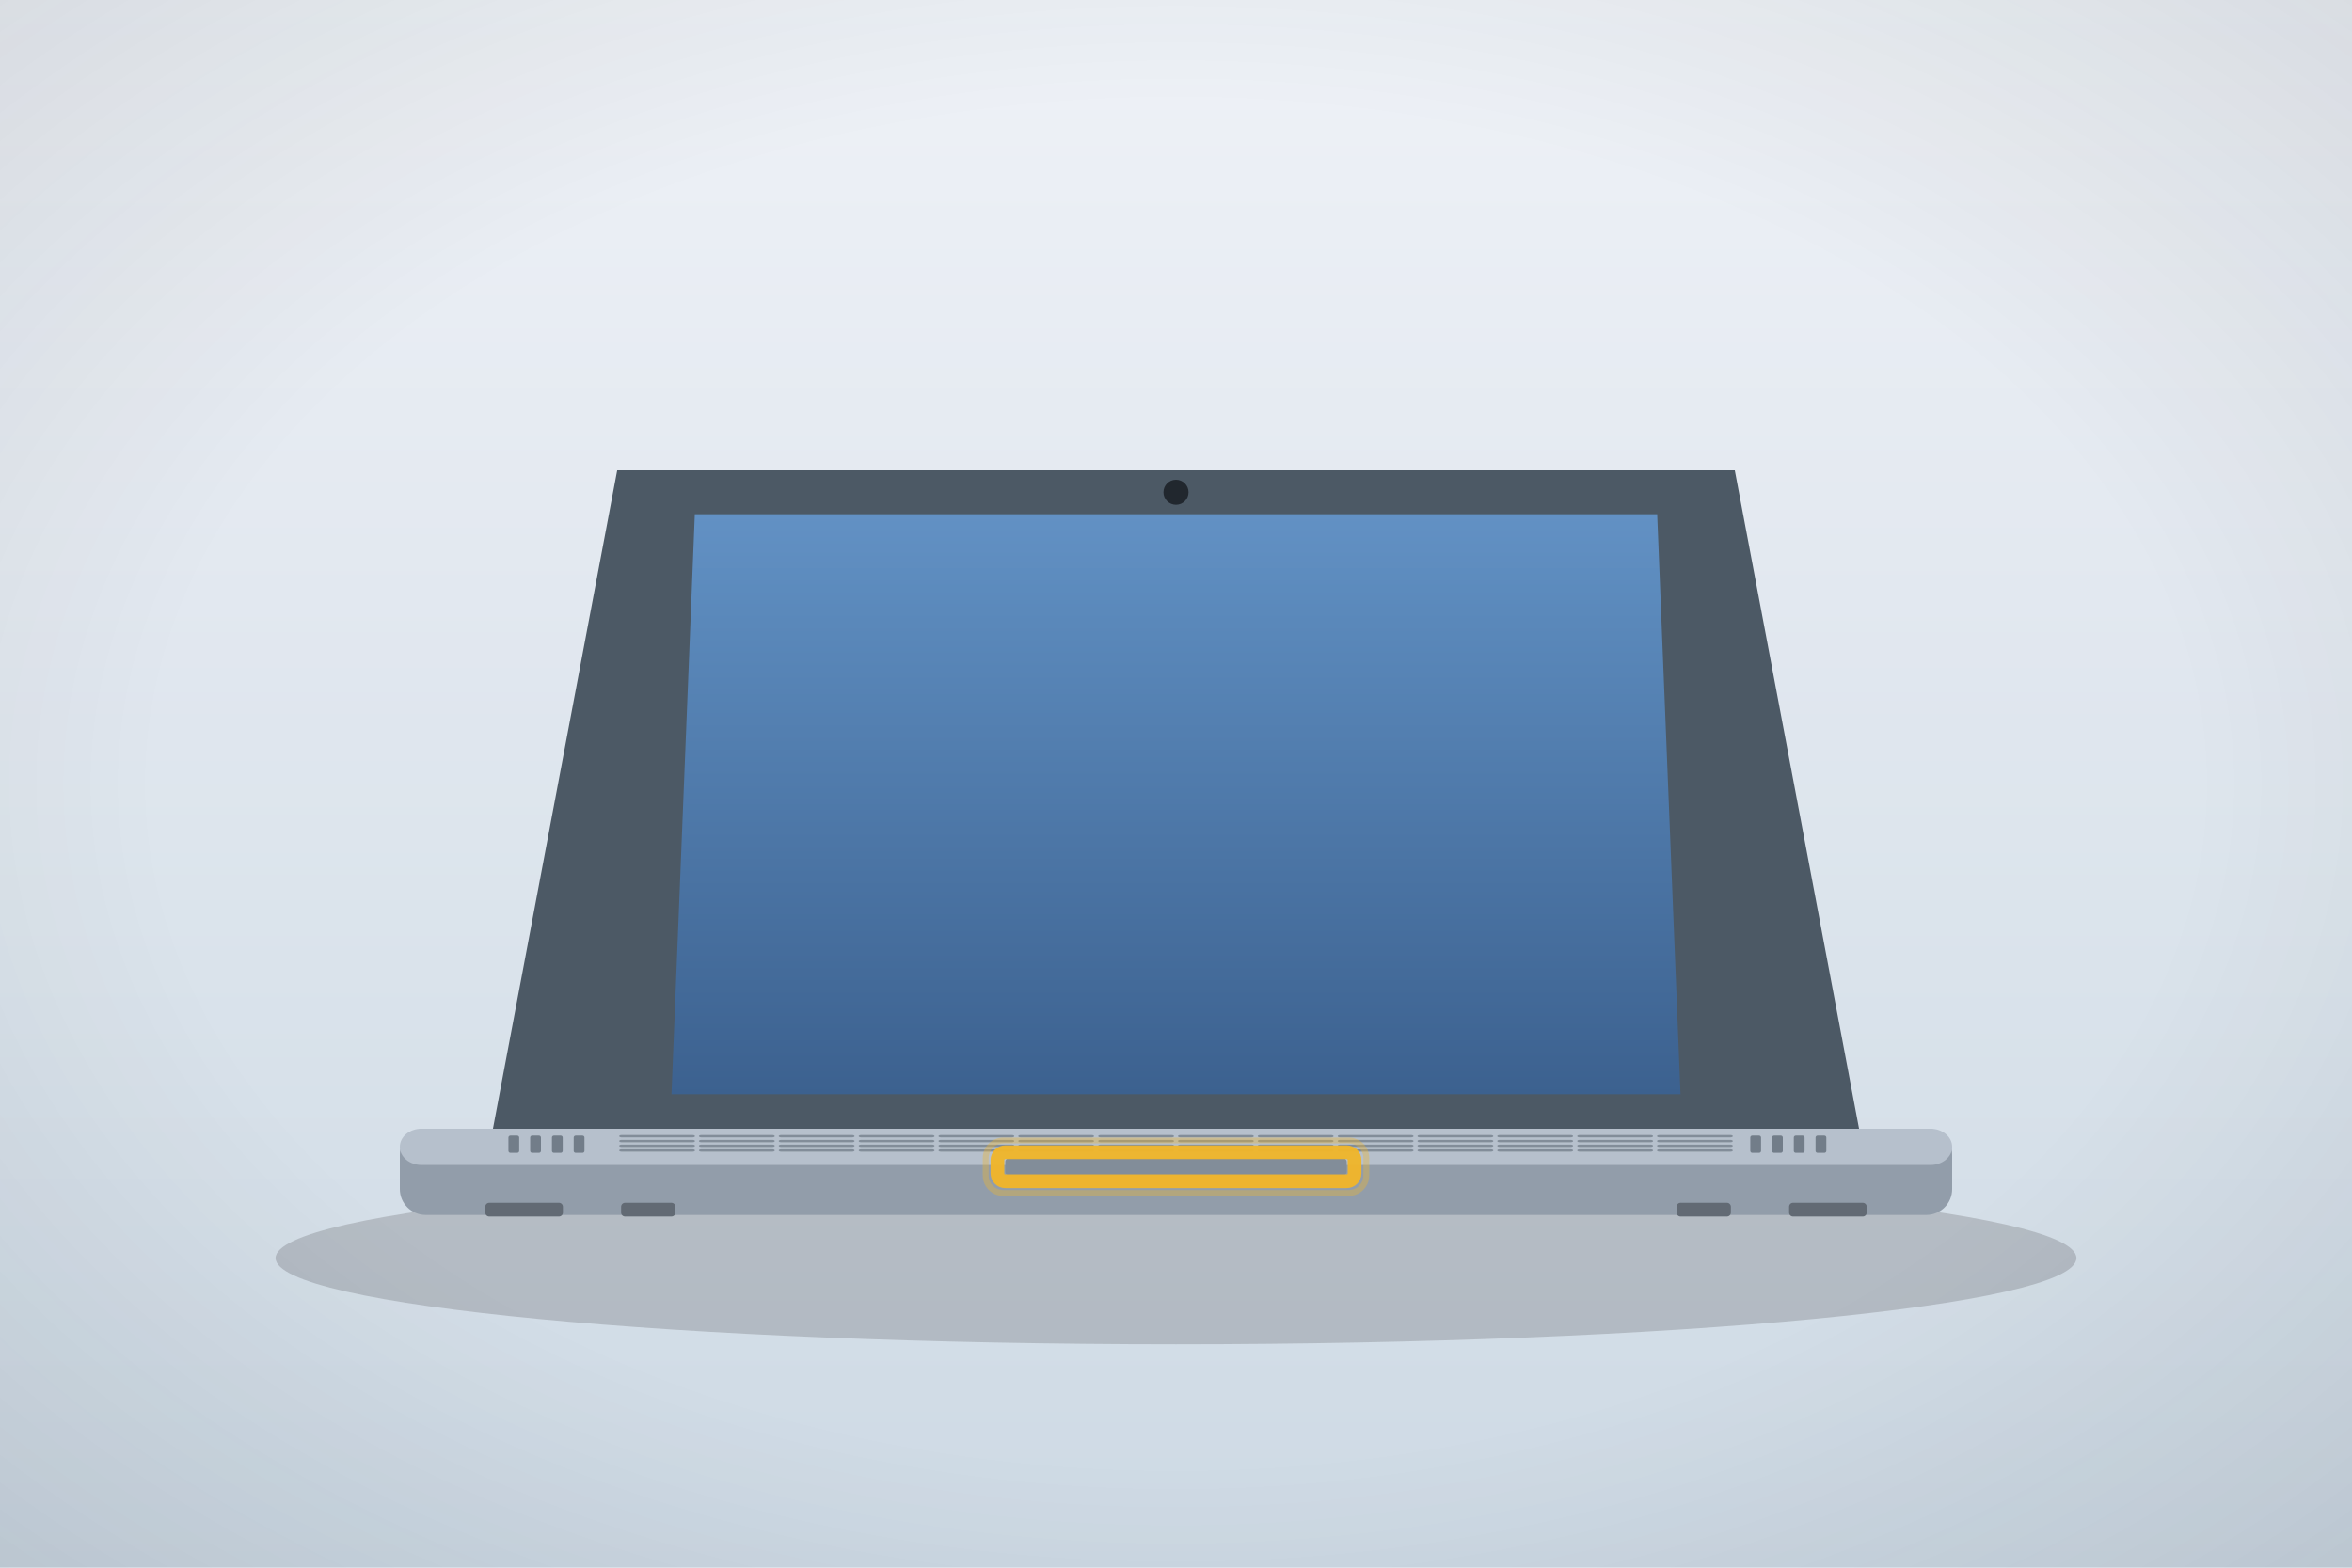
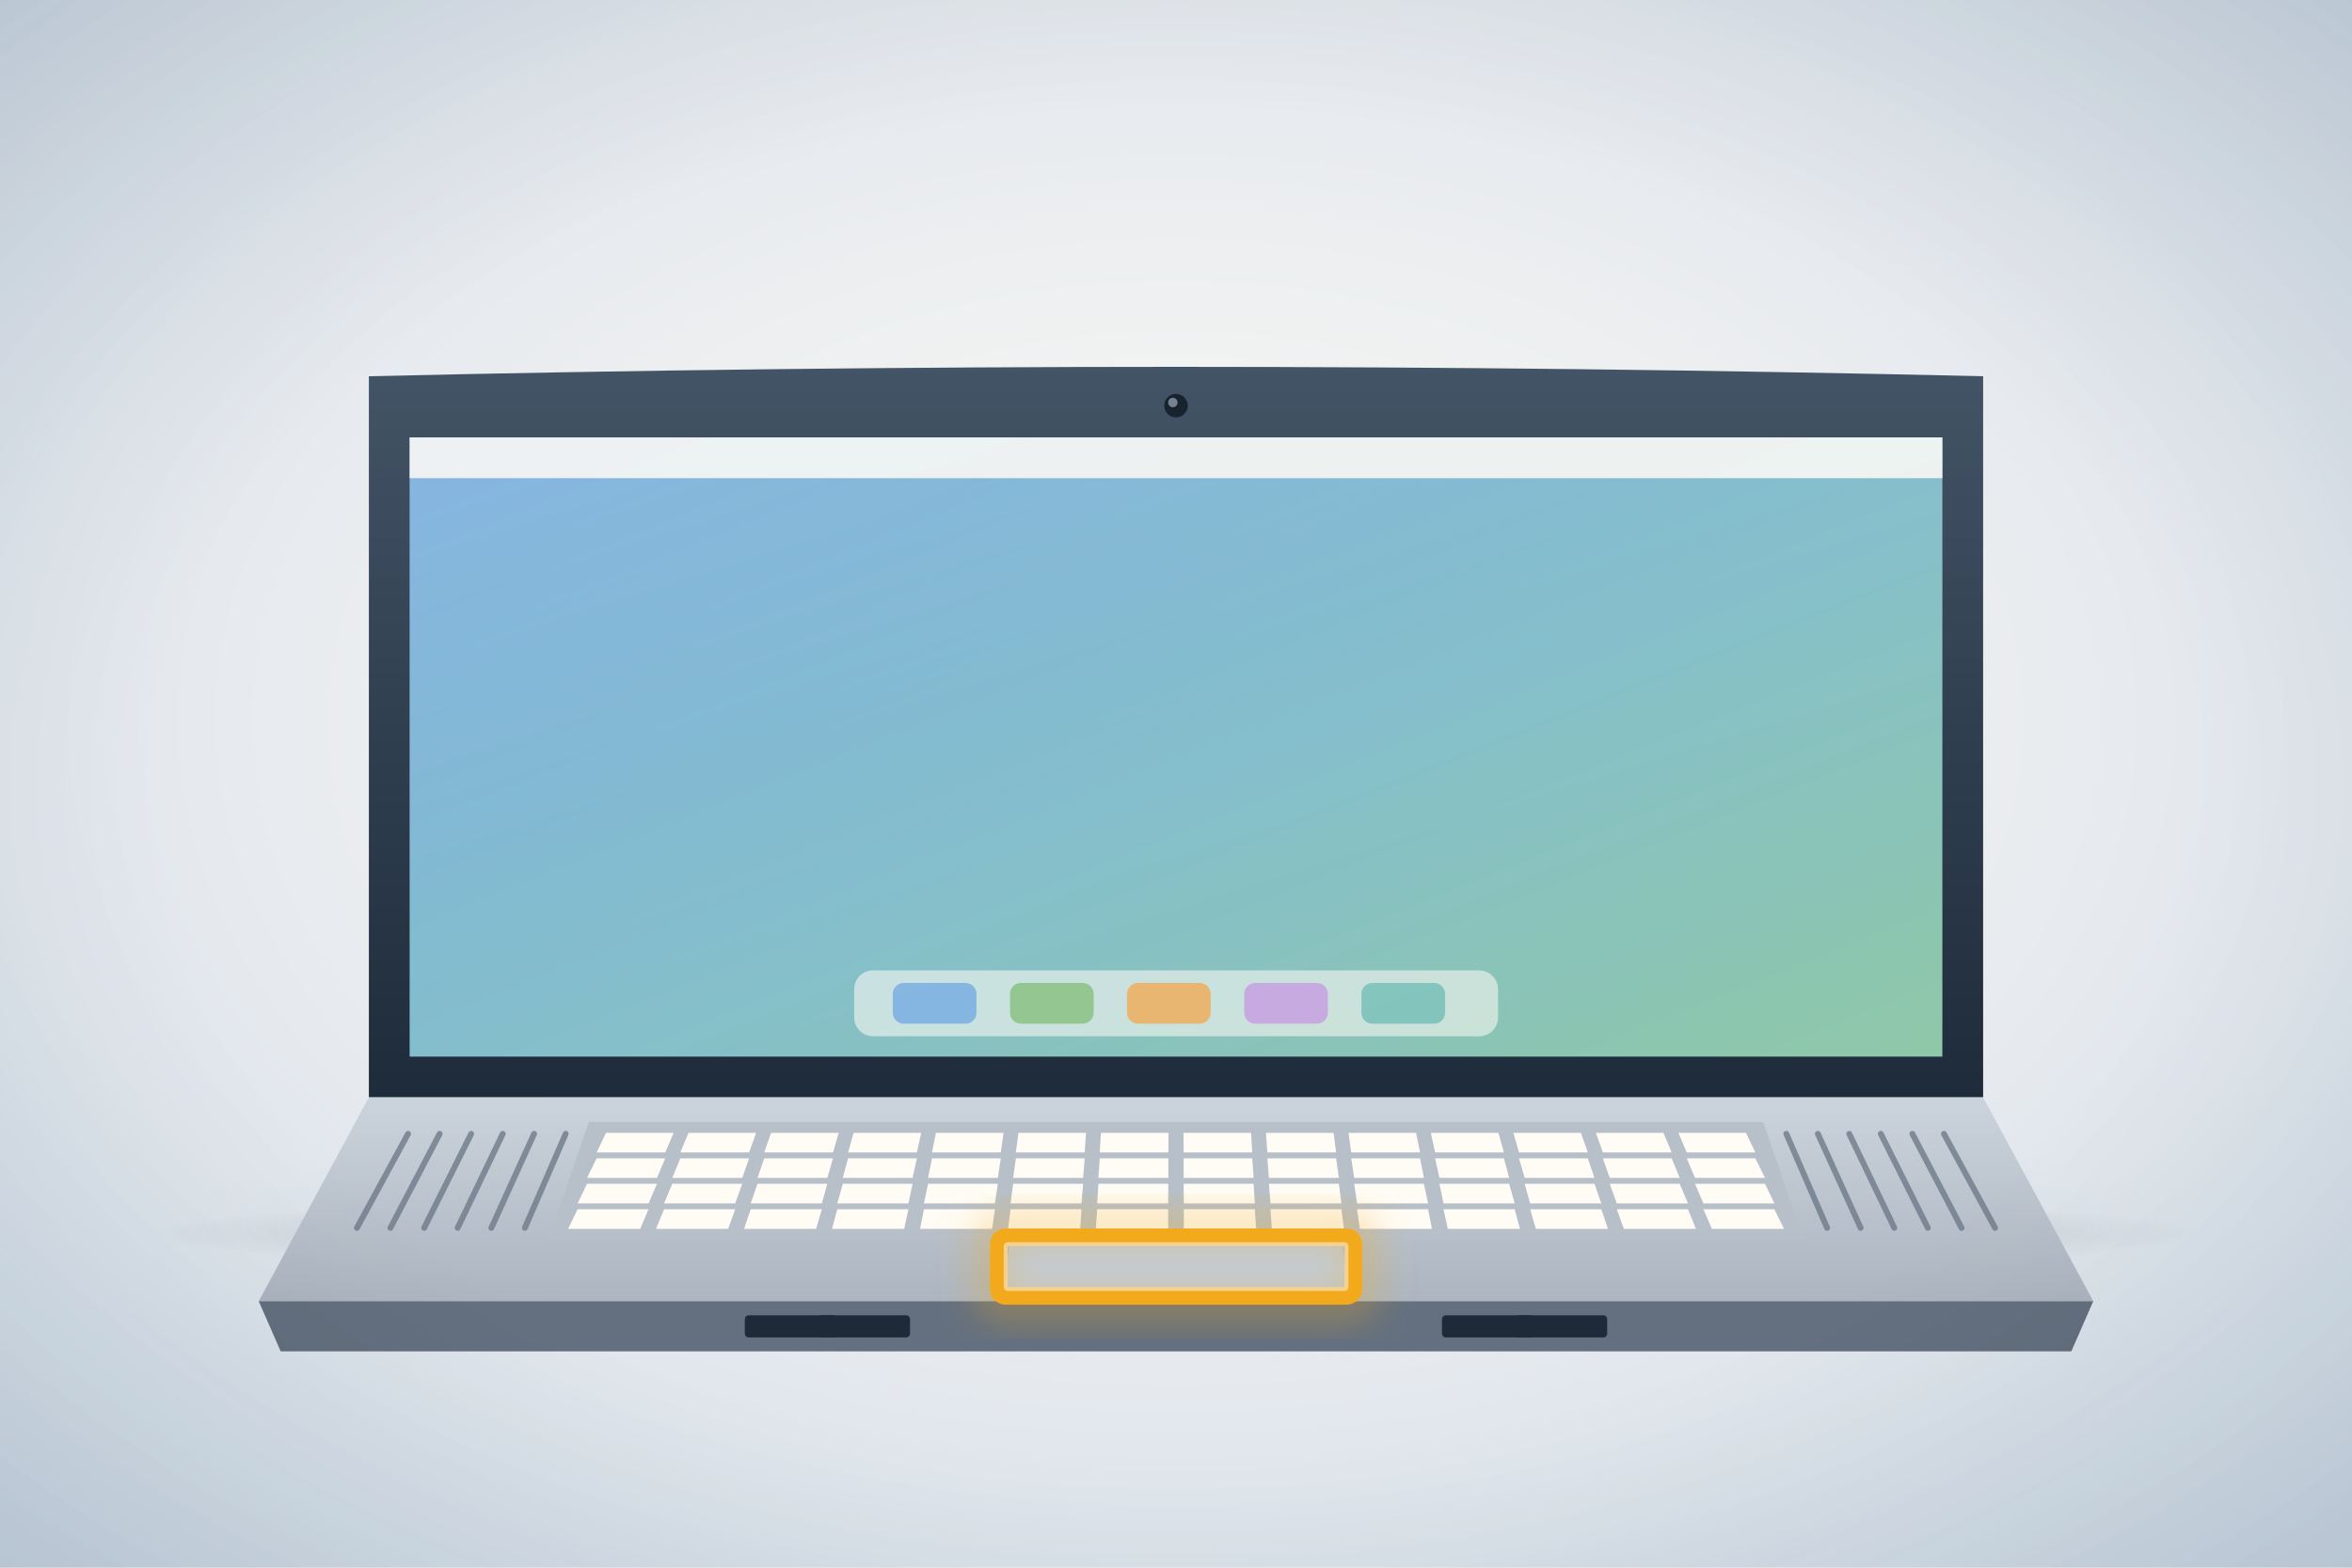
<svg xmlns="http://www.w3.org/2000/svg" id="la-part-trackpad" width="1200" height="800" viewBox="0 0 1200 800" preserveAspectRatio="xMidYMid meet" aria-hidden="true" focusable="false">
  <style>
  @keyframes la-part-trackpad-cal { 0%,100% { opacity:.72; transform:scale(1) } 50% { opacity:1; transform:scale(1.015) } }
  #la-part-trackpad .cal { transform-box:fill-box; transform-origin:center; animation: la-part-trackpad-cal 2.4s cubic-bezier(.4,0,.2,1) infinite; }
  @media (prefers-reduced-motion: reduce) { #la-part-trackpad * { animation: none !important } }</style>
  <defs>
-     <linearGradient id="lg0" x1="0" y1="0" x2="0" y2="1">
-       <stop offset="0" stop-color="#eef2f7" stop-opacity="1" />
-       <stop offset="1" stop-color="#ccd8e4" stop-opacity="1" />
+     <radialGradient id="rg0" cx="0.5" cy="0.46" r="0.78">
+       <stop offset="0" stop-color="#FFFCF6" stop-opacity="1" />
+       <stop offset="0.55" stop-color="#e4e9ee" stop-opacity="1" />
+       <stop offset="1" stop-color="#C2D2E4" stop-opacity="1" />
+     </radialGradient>
+   </defs>
+   <rect width="1200" height="800" fill="url(#rg0)" />
+   <defs>
+     <radialGradient id="rg1" cx="0.5" cy="0.5" r="0.5">
+       <stop offset="0" stop-color="#778492" stop-opacity="0.5" />
+       <stop offset="0.6" stop-color="#8d9aa9" stop-opacity="0.18" />
+       <stop offset="1" stop-color="#C2D2E4" stop-opacity="0" />
+     </radialGradient>
+   </defs>
+   <ellipse cx="600.0" cy="624.0" rx="504.0" ry="72.0" fill="url(#rg1)" />
+   <defs>
+     <radialGradient id="rg2" cx="0.5" cy="0.5" r="0.5">
+       <stop offset="0" stop-color="#101820" stop-opacity="0.24" />
+       <stop offset="0.65" stop-color="#101820" stop-opacity="0.108" />
+       <stop offset="1" stop-color="#101820" stop-opacity="0" />
+     </radialGradient>
+   </defs>
+   <ellipse cx="600.0" cy="629.6" rx="524.2" ry="22.4" fill="url(#rg2)" />
+   <defs>
+     <linearGradient id="lg3" x1="0" y1="0" x2="0" y2="1">
+       <stop offset="0" stop-color="#415266" stop-opacity="1" />
+       <stop offset="1" stop-color="#1d2a3a" stop-opacity="1" />
    </linearGradient>
  </defs>
-   <rect width="1200" height="800" fill="url(#lg0)" />
-   <ellipse cx="600.0" cy="642.0" rx="459.4" ry="44.0" fill="#000" opacity="0.16" />
-   <path d="M 251.5 576.0 L 314.9 240.0 L 885.1 240.0 L 948.5 576.0 Z" fill="#4a5765" />
+   <path d="M 188.2 560.0 L 188.2 192.0 Q 600.0 182.4 1011.8 192.0 L 1011.8 560.0 Z" fill="url(#lg3)" />
  <defs>
-     <linearGradient id="lg1" x1="0" y1="0" x2="0" y2="1">
-       <stop offset="0" stop-color="#5f8fc4" stop-opacity="1" />
-       <stop offset="1" stop-color="#3a5f8f" stop-opacity="1" />
+     <linearGradient id="lg4" x1="0" y1="0" x2="1" y2="1">
+       <stop offset="0" stop-color="#6FA8DC" stop-opacity="1" />
+       <stop offset="0.55" stop-color="#7FBCC9" stop-opacity="1" />
+       <stop offset="1" stop-color="#8CC7A8" stop-opacity="1" />
+     </linearGradient>
+     <clipPath id="scr5">
+       <path d="M 209.0 539.2 L 209.0 223.2 L 991.0 223.2 L 991.0 539.2 Z" />
+     </clipPath>
+   </defs>
+   <path d="M 209.0 539.2 L 209.0 223.2 L 991.0 223.2 L 991.0 539.2 Z" fill="url(#lg4)" />
+   <g clip-path="url(#scr5)">
+     <rect x="188.2" y="223.2" width="823.7" height="20.8" fill="#FFFCF6" opacity="0.85" />
+     <rect x="435.8" y="495.2" width="328.5" height="33.6" rx="9.6" fill="#FFFCF6" opacity="0.55" />
+     <rect x="455.5" y="501.6" width="42.7" height="20.8" rx="5.6" fill="#7FB4E0" />
+     <rect x="515.3" y="501.6" width="42.7" height="20.8" rx="5.6" fill="#8FC48F" />
+     <rect x="575.0" y="501.6" width="42.7" height="20.8" rx="5.6" fill="#E8B46F" />
+     <rect x="634.8" y="501.6" width="42.7" height="20.8" rx="5.6" fill="#C4A8E0" />
+     <rect x="694.6" y="501.6" width="42.7" height="20.8" rx="5.6" fill="#7FC4BC" />
+     <defs>
+       <linearGradient id="lg6" x1="0" y1="0" x2="0.7" y2="1">
+         <stop offset="0" stop-color="#fff" stop-opacity="0.16" />
+         <stop offset="0.5" stop-color="#fff" stop-opacity="0.04" />
+         <stop offset="1" stop-color="#fff" stop-opacity="0" />
+       </linearGradient>
+     </defs>
+     <rect x="188.2" y="192.0" width="823.7" height="368.0" fill="url(#lg6)" />
+   </g>
+   <circle cx="600.0" cy="207.0" r="6.0" fill="#17222e" />
+   <circle cx="598.4" cy="205.4" r="2.4" fill="#8797AB" opacity="0.8" />
+   <defs>
+     <linearGradient id="lg7" x1="0" y1="0" x2="0" y2="1">
+       <stop offset="0" stop-color="#c9d2dc" stop-opacity="1" />
+       <stop offset="1" stop-color="#aab4c0" stop-opacity="1" />
    </linearGradient>
  </defs>
-   <path d="M 342.6 558.4 L 354.5 262.4 L 845.5 262.4 L 857.4 558.4 Z" fill="url(#lg1)" />
-   <circle cx="600.0" cy="251.2" r="6.4" fill="#20262e" />
-   <rect x="204.0" y="576.0" width="792.0" height="44.0" rx="13.2" fill="#8f9baa" />
-   <rect x="204.0" y="576.0" width="792.0" height="18.5" rx="11.0" fill="#b4bfcc" />
-   <rect x="315.9" y="579.2" width="38.7" height="1.2" rx="1.2" fill="#7f8b99" />
-   <rect x="356.6" y="579.2" width="38.7" height="1.2" rx="1.2" fill="#7f8b99" />
-   <rect x="397.3" y="579.2" width="38.7" height="1.2" rx="1.2" fill="#7f8b99" />
-   <rect x="438.1" y="579.2" width="38.7" height="1.2" rx="1.2" fill="#7f8b99" />
-   <rect x="478.8" y="579.2" width="38.7" height="1.2" rx="1.2" fill="#7f8b99" />
-   <rect x="519.5" y="579.2" width="38.7" height="1.2" rx="1.2" fill="#7f8b99" />
-   <rect x="560.3" y="579.2" width="38.7" height="1.2" rx="1.2" fill="#7f8b99" />
-   <rect x="601.0" y="579.2" width="38.7" height="1.2" rx="1.2" fill="#7f8b99" />
-   <rect x="641.7" y="579.2" width="38.7" height="1.2" rx="1.2" fill="#7f8b99" />
-   <rect x="682.5" y="579.2" width="38.7" height="1.2" rx="1.2" fill="#7f8b99" />
-   <rect x="723.2" y="579.2" width="38.7" height="1.2" rx="1.2" fill="#7f8b99" />
-   <rect x="763.9" y="579.2" width="38.7" height="1.2" rx="1.2" fill="#7f8b99" />
-   <rect x="804.7" y="579.2" width="38.7" height="1.2" rx="1.2" fill="#7f8b99" />
-   <rect x="845.4" y="579.2" width="38.7" height="1.2" rx="1.2" fill="#7f8b99" />
-   <rect x="315.9" y="581.7" width="38.7" height="1.2" rx="1.2" fill="#7f8b99" />
-   <rect x="356.6" y="581.7" width="38.7" height="1.2" rx="1.2" fill="#7f8b99" />
-   <rect x="397.3" y="581.7" width="38.7" height="1.2" rx="1.2" fill="#7f8b99" />
-   <rect x="438.1" y="581.7" width="38.7" height="1.2" rx="1.2" fill="#7f8b99" />
-   <rect x="478.8" y="581.7" width="38.7" height="1.2" rx="1.2" fill="#7f8b99" />
-   <rect x="519.5" y="581.7" width="38.7" height="1.2" rx="1.2" fill="#7f8b99" />
-   <rect x="560.3" y="581.7" width="38.7" height="1.2" rx="1.2" fill="#7f8b99" />
-   <rect x="601.0" y="581.7" width="38.7" height="1.2" rx="1.2" fill="#7f8b99" />
-   <rect x="641.7" y="581.7" width="38.7" height="1.2" rx="1.2" fill="#7f8b99" />
-   <rect x="682.5" y="581.7" width="38.7" height="1.2" rx="1.2" fill="#7f8b99" />
-   <rect x="723.2" y="581.7" width="38.7" height="1.2" rx="1.2" fill="#7f8b99" />
-   <rect x="763.9" y="581.7" width="38.7" height="1.2" rx="1.2" fill="#7f8b99" />
-   <rect x="804.7" y="581.7" width="38.7" height="1.2" rx="1.2" fill="#7f8b99" />
-   <rect x="845.4" y="581.7" width="38.7" height="1.2" rx="1.2" fill="#7f8b99" />
-   <rect x="315.9" y="584.1" width="38.7" height="1.2" rx="1.2" fill="#7f8b99" />
-   <rect x="356.6" y="584.1" width="38.7" height="1.2" rx="1.2" fill="#7f8b99" />
-   <rect x="397.3" y="584.1" width="38.7" height="1.2" rx="1.2" fill="#7f8b99" />
-   <rect x="438.1" y="584.1" width="38.7" height="1.2" rx="1.2" fill="#7f8b99" />
-   <rect x="478.8" y="584.1" width="38.7" height="1.2" rx="1.2" fill="#7f8b99" />
-   <rect x="519.5" y="584.1" width="38.7" height="1.2" rx="1.2" fill="#7f8b99" />
-   <rect x="560.3" y="584.1" width="38.7" height="1.2" rx="1.2" fill="#7f8b99" />
-   <rect x="601.0" y="584.1" width="38.7" height="1.2" rx="1.2" fill="#7f8b99" />
-   <rect x="641.7" y="584.1" width="38.7" height="1.2" rx="1.2" fill="#7f8b99" />
-   <rect x="682.5" y="584.1" width="38.7" height="1.2" rx="1.2" fill="#7f8b99" />
-   <rect x="723.2" y="584.1" width="38.7" height="1.2" rx="1.2" fill="#7f8b99" />
-   <rect x="763.9" y="584.1" width="38.7" height="1.2" rx="1.2" fill="#7f8b99" />
-   <rect x="804.7" y="584.1" width="38.7" height="1.2" rx="1.2" fill="#7f8b99" />
-   <rect x="845.4" y="584.1" width="38.7" height="1.2" rx="1.2" fill="#7f8b99" />
-   <rect x="315.9" y="586.5" width="38.7" height="1.2" rx="1.2" fill="#7f8b99" />
-   <rect x="356.6" y="586.5" width="38.7" height="1.2" rx="1.2" fill="#7f8b99" />
-   <rect x="397.3" y="586.5" width="38.7" height="1.2" rx="1.2" fill="#7f8b99" />
-   <rect x="438.1" y="586.5" width="38.7" height="1.2" rx="1.2" fill="#7f8b99" />
-   <rect x="478.8" y="586.5" width="38.7" height="1.2" rx="1.2" fill="#7f8b99" />
-   <rect x="519.5" y="586.5" width="38.7" height="1.2" rx="1.2" fill="#7f8b99" />
-   <rect x="560.3" y="586.5" width="38.7" height="1.2" rx="1.2" fill="#7f8b99" />
-   <rect x="601.0" y="586.5" width="38.7" height="1.2" rx="1.2" fill="#7f8b99" />
-   <rect x="641.7" y="586.5" width="38.7" height="1.2" rx="1.2" fill="#7f8b99" />
-   <rect x="682.5" y="586.5" width="38.7" height="1.2" rx="1.2" fill="#7f8b99" />
-   <rect x="723.2" y="586.5" width="38.7" height="1.2" rx="1.2" fill="#7f8b99" />
-   <rect x="763.9" y="586.5" width="38.7" height="1.2" rx="1.2" fill="#7f8b99" />
-   <rect x="804.7" y="586.5" width="38.7" height="1.2" rx="1.2" fill="#7f8b99" />
-   <rect x="845.4" y="586.5" width="38.7" height="1.2" rx="1.2" fill="#7f8b99" />
-   <rect x="512.9" y="591.0" width="174.2" height="8.8" rx="2" fill="#7f8b99" />
-   <rect x="259.4" y="579.5" width="5.5" height="8.8" rx="1" fill="#6f7b89" />
-   <rect x="270.5" y="579.5" width="5.5" height="8.8" rx="1" fill="#6f7b89" />
-   <rect x="281.6" y="579.5" width="5.5" height="8.8" rx="1" fill="#6f7b89" />
-   <rect x="292.7" y="579.5" width="5.5" height="8.8" rx="1" fill="#6f7b89" />
-   <rect x="893.0" y="579.5" width="5.5" height="8.8" rx="1" fill="#6f7b89" />
-   <rect x="904.1" y="579.5" width="5.5" height="8.8" rx="1" fill="#6f7b89" />
-   <rect x="915.2" y="579.5" width="5.5" height="8.8" rx="1" fill="#6f7b89" />
-   <rect x="926.3" y="579.5" width="5.5" height="8.8" rx="1" fill="#6f7b89" />
-   <rect x="247.6" y="613.8" width="39.6" height="7.0" rx="2" fill="#5f6874" />
-   <rect x="316.9" y="613.8" width="27.7" height="7.0" rx="2" fill="#5f6874" />
-   <rect x="855.4" y="613.8" width="27.7" height="7.0" rx="2" fill="#5f6874" />
-   <rect x="912.8" y="613.8" width="39.6" height="7.0" rx="2" fill="#5f6874" />
+   <path d="M 188.2 560.0 L 1011.8 560.0 L 1068.0 664.0 L 132.0 664.0 Z" fill="url(#lg7)" />
+   <path d="M 132.0 664.0 L 1068.0 664.0 L 1056.8 689.6 L 143.2 689.6 Z" fill="#616e7f" />
+   <path d="M 300.4 572.6 L 899.6 572.6 L 920.2 632.6 L 279.8 632.6 Z" fill="#b5bec8" />
+   <path d="M 309.2 578.1 L 343.7 578.1 L 339.4 588.1 L 304.4 588.1 Z" fill="#fffcf5" />
+   <path d="M 351.3 578.1 L 385.8 578.1 L 382.2 588.1 L 347.1 588.1 Z" fill="#fffcf5" />
+   <path d="M 393.4 578.1 L 427.9 578.1 L 425.0 588.1 L 389.9 588.1 Z" fill="#fffcf5" />
+   <path d="M 435.5 578.1 L 470.0 578.1 L 467.8 588.1 L 432.7 588.1 Z" fill="#fffcf5" />
+   <path d="M 477.5 578.1 L 512.0 578.1 L 510.6 588.1 L 475.5 588.1 Z" fill="#fffcf5" />
+   <path d="M 519.6 578.1 L 554.1 578.1 L 553.4 588.1 L 518.3 588.1 Z" fill="#fffcf5" />
+   <path d="M 561.7 578.1 L 596.2 578.1 L 596.1 588.1 L 561.1 588.1 Z" fill="#fffcf5" />
+   <path d="M 603.8 578.1 L 638.3 578.1 L 638.9 588.1 L 603.9 588.1 Z" fill="#fffcf5" />
+   <path d="M 645.9 578.1 L 680.4 578.1 L 681.7 588.1 L 646.6 588.1 Z" fill="#fffcf5" />
+   <path d="M 688.0 578.1 L 722.5 578.1 L 724.5 588.1 L 689.4 588.1 Z" fill="#fffcf5" />
+   <path d="M 730.0 578.1 L 764.5 578.1 L 767.3 588.1 L 732.2 588.1 Z" fill="#fffcf5" />
+   <path d="M 772.1 578.1 L 806.6 578.1 L 810.1 588.1 L 775.0 588.1 Z" fill="#fffcf5" />
+   <path d="M 814.2 578.1 L 848.7 578.1 L 852.9 588.1 L 817.8 588.1 Z" fill="#fffcf5" />
+   <path d="M 856.3 578.1 L 890.8 578.1 L 895.6 588.1 L 860.6 588.1 Z" fill="#fffcf5" />
+   <path d="M 304.4 591.1 L 339.4 591.1 L 335.2 601.1 L 299.5 601.1 Z" fill="#fffcf5" />
+   <path d="M 347.1 591.1 L 382.2 591.1 L 378.7 601.1 L 343.0 601.1 Z" fill="#fffcf5" />
+   <path d="M 389.9 591.1 L 425.0 591.1 L 422.1 601.1 L 386.5 601.1 Z" fill="#fffcf5" />
+   <path d="M 432.7 591.1 L 467.8 591.1 L 465.6 601.1 L 430.0 601.1 Z" fill="#fffcf5" />
+   <path d="M 475.5 591.1 L 510.6 591.1 L 509.1 601.1 L 473.5 601.1 Z" fill="#fffcf5" />
+   <path d="M 518.3 591.1 L 553.4 591.1 L 552.6 601.1 L 516.9 601.1 Z" fill="#fffcf5" />
+   <path d="M 561.1 591.1 L 596.1 591.1 L 596.1 601.1 L 560.4 601.1 Z" fill="#fffcf5" />
+   <path d="M 603.9 591.1 L 638.9 591.1 L 639.6 601.1 L 603.9 601.1 Z" fill="#fffcf5" />
+   <path d="M 646.6 591.1 L 681.7 591.1 L 683.1 601.1 L 647.4 601.1 Z" fill="#fffcf5" />
+   <path d="M 689.4 591.1 L 724.5 591.1 L 726.5 601.1 L 690.9 601.1 Z" fill="#fffcf5" />
+   <path d="M 732.2 591.1 L 767.3 591.1 L 770.0 601.1 L 734.4 601.1 Z" fill="#fffcf5" />
+   <path d="M 775.0 591.1 L 810.1 591.1 L 813.5 601.1 L 777.9 601.1 Z" fill="#fffcf5" />
+   <path d="M 817.8 591.1 L 852.9 591.1 L 857.0 601.1 L 821.3 601.1 Z" fill="#fffcf5" />
+   <path d="M 860.6 591.1 L 895.6 591.1 L 900.5 601.1 L 864.8 601.1 Z" fill="#fffcf5" />
+   <path d="M 299.5 604.1 L 335.2 604.1 L 330.9 614.1 L 294.7 614.1 Z" fill="#fffcf5" />
+   <path d="M 343.0 604.1 L 378.7 604.1 L 375.1 614.1 L 338.8 614.1 Z" fill="#fffcf5" />
+   <path d="M 386.5 604.1 L 422.1 604.1 L 419.3 614.1 L 383.0 614.1 Z" fill="#fffcf5" />
+   <path d="M 430.0 604.1 L 465.6 604.1 L 463.5 614.1 L 427.2 614.1 Z" fill="#fffcf5" />
+   <path d="M 473.5 604.1 L 509.1 604.1 L 507.6 614.1 L 471.4 614.1 Z" fill="#fffcf5" />
+   <path d="M 516.9 604.1 L 552.6 604.1 L 551.8 614.1 L 515.6 614.1 Z" fill="#fffcf5" />
+   <path d="M 560.4 604.1 L 596.1 604.1 L 596.0 614.1 L 559.8 614.1 Z" fill="#fffcf5" />
+   <path d="M 603.9 604.1 L 639.6 604.1 L 640.2 614.1 L 604.0 614.1 Z" fill="#fffcf5" />
+   <path d="M 647.4 604.1 L 683.1 604.1 L 684.4 614.1 L 648.2 614.1 Z" fill="#fffcf5" />
+   <path d="M 690.9 604.1 L 726.5 604.1 L 728.6 614.1 L 692.4 614.1 Z" fill="#fffcf5" />
+   <path d="M 734.4 604.1 L 770.0 604.1 L 772.8 614.1 L 736.5 614.1 Z" fill="#fffcf5" />
+   <path d="M 777.9 604.1 L 813.5 604.1 L 817.0 614.1 L 780.7 614.1 Z" fill="#fffcf5" />
+   <path d="M 821.3 604.1 L 857.0 604.1 L 861.2 614.1 L 824.9 614.1 Z" fill="#fffcf5" />
+   <path d="M 864.8 604.1 L 900.5 604.1 L 905.3 614.1 L 869.1 614.1 Z" fill="#fffcf5" />
+   <path d="M 294.7 617.1 L 330.9 617.1 L 326.6 627.1 L 289.8 627.1 Z" fill="#fffcf5" />
+   <path d="M 338.8 617.1 L 375.1 617.1 L 371.5 627.1 L 334.7 627.1 Z" fill="#fffcf5" />
+   <path d="M 383.0 617.1 L 419.3 617.1 L 416.4 627.1 L 379.6 627.1 Z" fill="#fffcf5" />
+   <path d="M 427.2 617.1 L 463.5 617.1 L 461.3 627.1 L 424.5 627.1 Z" fill="#fffcf5" />
+   <path d="M 471.4 617.1 L 507.6 617.1 L 506.2 627.1 L 469.4 627.1 Z" fill="#fffcf5" />
+   <path d="M 515.6 617.1 L 551.8 617.1 L 551.1 627.1 L 514.3 627.1 Z" fill="#fffcf5" />
+   <path d="M 559.8 617.1 L 596.0 617.1 L 596.0 627.1 L 559.1 627.1 Z" fill="#fffcf5" />
+   <path d="M 604.0 617.1 L 640.2 617.1 L 640.9 627.1 L 604.0 627.1 Z" fill="#fffcf5" />
+   <path d="M 648.2 617.1 L 684.4 617.1 L 685.7 627.1 L 648.9 627.1 Z" fill="#fffcf5" />
+   <path d="M 692.4 617.1 L 728.6 617.1 L 730.6 627.1 L 693.8 627.1 Z" fill="#fffcf5" />
+   <path d="M 736.5 617.1 L 772.8 617.1 L 775.5 627.1 L 738.7 627.1 Z" fill="#fffcf5" />
+   <path d="M 780.7 617.1 L 817.0 617.1 L 820.4 627.1 L 783.6 627.1 Z" fill="#fffcf5" />
+   <path d="M 824.9 617.1 L 861.2 617.1 L 865.3 627.1 L 828.5 627.1 Z" fill="#fffcf5" />
+   <path d="M 869.1 617.1 L 905.3 617.1 L 910.2 627.1 L 873.4 627.1 Z" fill="#fffcf5" />
+   <path d="M 514.1 634.9 L 685.9 634.9 L 688.3 657.8 L 511.7 657.8 Z" fill="#c1cad4" stroke="#aeb6c0" stroke-width="1.5" />
+   <path d="M 288.6 578.6 L 267.8 626.6" stroke="#667384" stroke-width="3" stroke-linecap="round" opacity="0.75" />
+   <path d="M 272.5 578.6 L 250.7 626.6" stroke="#667384" stroke-width="3" stroke-linecap="round" opacity="0.75" />
+   <path d="M 256.5 578.6 L 233.5 626.6" stroke="#667384" stroke-width="3" stroke-linecap="round" opacity="0.75" />
+   <path d="M 240.4 578.6 L 216.4 626.6" stroke="#667384" stroke-width="3" stroke-linecap="round" opacity="0.75" />
+   <path d="M 224.3 578.6 L 199.2 626.6" stroke="#667384" stroke-width="3" stroke-linecap="round" opacity="0.75" />
+   <path d="M 208.2 578.6 L 182.1 626.6" stroke="#667384" stroke-width="3" stroke-linecap="round" opacity="0.75" />
+   <path d="M 911.4 578.6 L 932.2 626.6" stroke="#667384" stroke-width="3" stroke-linecap="round" opacity="0.75" />
+   <path d="M 927.5 578.6 L 949.3 626.6" stroke="#667384" stroke-width="3" stroke-linecap="round" opacity="0.75" />
+   <path d="M 943.5 578.6 L 966.5 626.6" stroke="#667384" stroke-width="3" stroke-linecap="round" opacity="0.75" />
+   <path d="M 959.6 578.6 L 983.6 626.6" stroke="#667384" stroke-width="3" stroke-linecap="round" opacity="0.75" />
+   <path d="M 975.7 578.6 L 1000.8 626.6" stroke="#667384" stroke-width="3" stroke-linecap="round" opacity="0.75" />
+   <path d="M 991.8 578.6 L 1017.9 626.6" stroke="#667384" stroke-width="3" stroke-linecap="round" opacity="0.75" />
+   <rect x="380.0" y="671.2" width="46.8" height="11.3" rx="2" fill="#1d2938" />
+   <rect x="417.5" y="671.2" width="46.8" height="11.3" rx="2" fill="#1d2938" />
+   <rect x="735.7" y="671.2" width="46.8" height="11.3" rx="2" fill="#1d2938" />
+   <rect x="773.2" y="671.2" width="46.8" height="11.3" rx="2" fill="#1d2938" />
  <g class="cal">
-     <rect x="508.9" y="588.0" width="182.2" height="14.8" rx="4" fill="none" stroke="#f0b429" stroke-width="7" opacity="0.95" />
-     <rect x="502.9" y="582.0" width="194.2" height="26.8" rx="9" fill="none" stroke="#f0b429" stroke-width="3" opacity="0.35" />
+     <defs>
+       <filter id="bl8" x="-40%" y="-40%" width="180%" height="180%">
+         <feGaussianBlur stdDeviation="9.264" />
+       </filter>
+     </defs>
+     <rect x="504.1" y="625.9" width="191.9" height="40.9" rx="9" fill="none" stroke="#F2A81C" stroke-width="10.0" opacity="0.5" filter="url(#bl8)" />
+     <rect x="509.1" y="630.9" width="181.9" height="30.9" rx="4" fill="none" stroke="#F2A81C" stroke-width="8" />
+     <rect x="513.1" y="634.9" width="173.9" height="22.9" rx="1" fill="none" stroke="#f8d491" stroke-width="2" opacity="0.9" />
  </g>
  <defs>
-     <radialGradient id="rg2" cx="0.5" cy="0.5" r="0.78">
+     <radialGradient id="rg9" cx="0.5" cy="0.5" r="0.78">
      <stop offset="0.55" stop-color="#000" stop-opacity="0" />
      <stop offset="1" stop-color="#101820" stop-opacity="0.12" />
    </radialGradient>
  </defs>
  <rect width="1200" height="800" fill="#f7c98b" opacity="0.03" style="mix-blend-mode:overlay" />
-   <rect width="1200" height="800" fill="url(#rg2)" />
+   <rect width="1200" height="800" fill="url(#rg9)" />
</svg>
